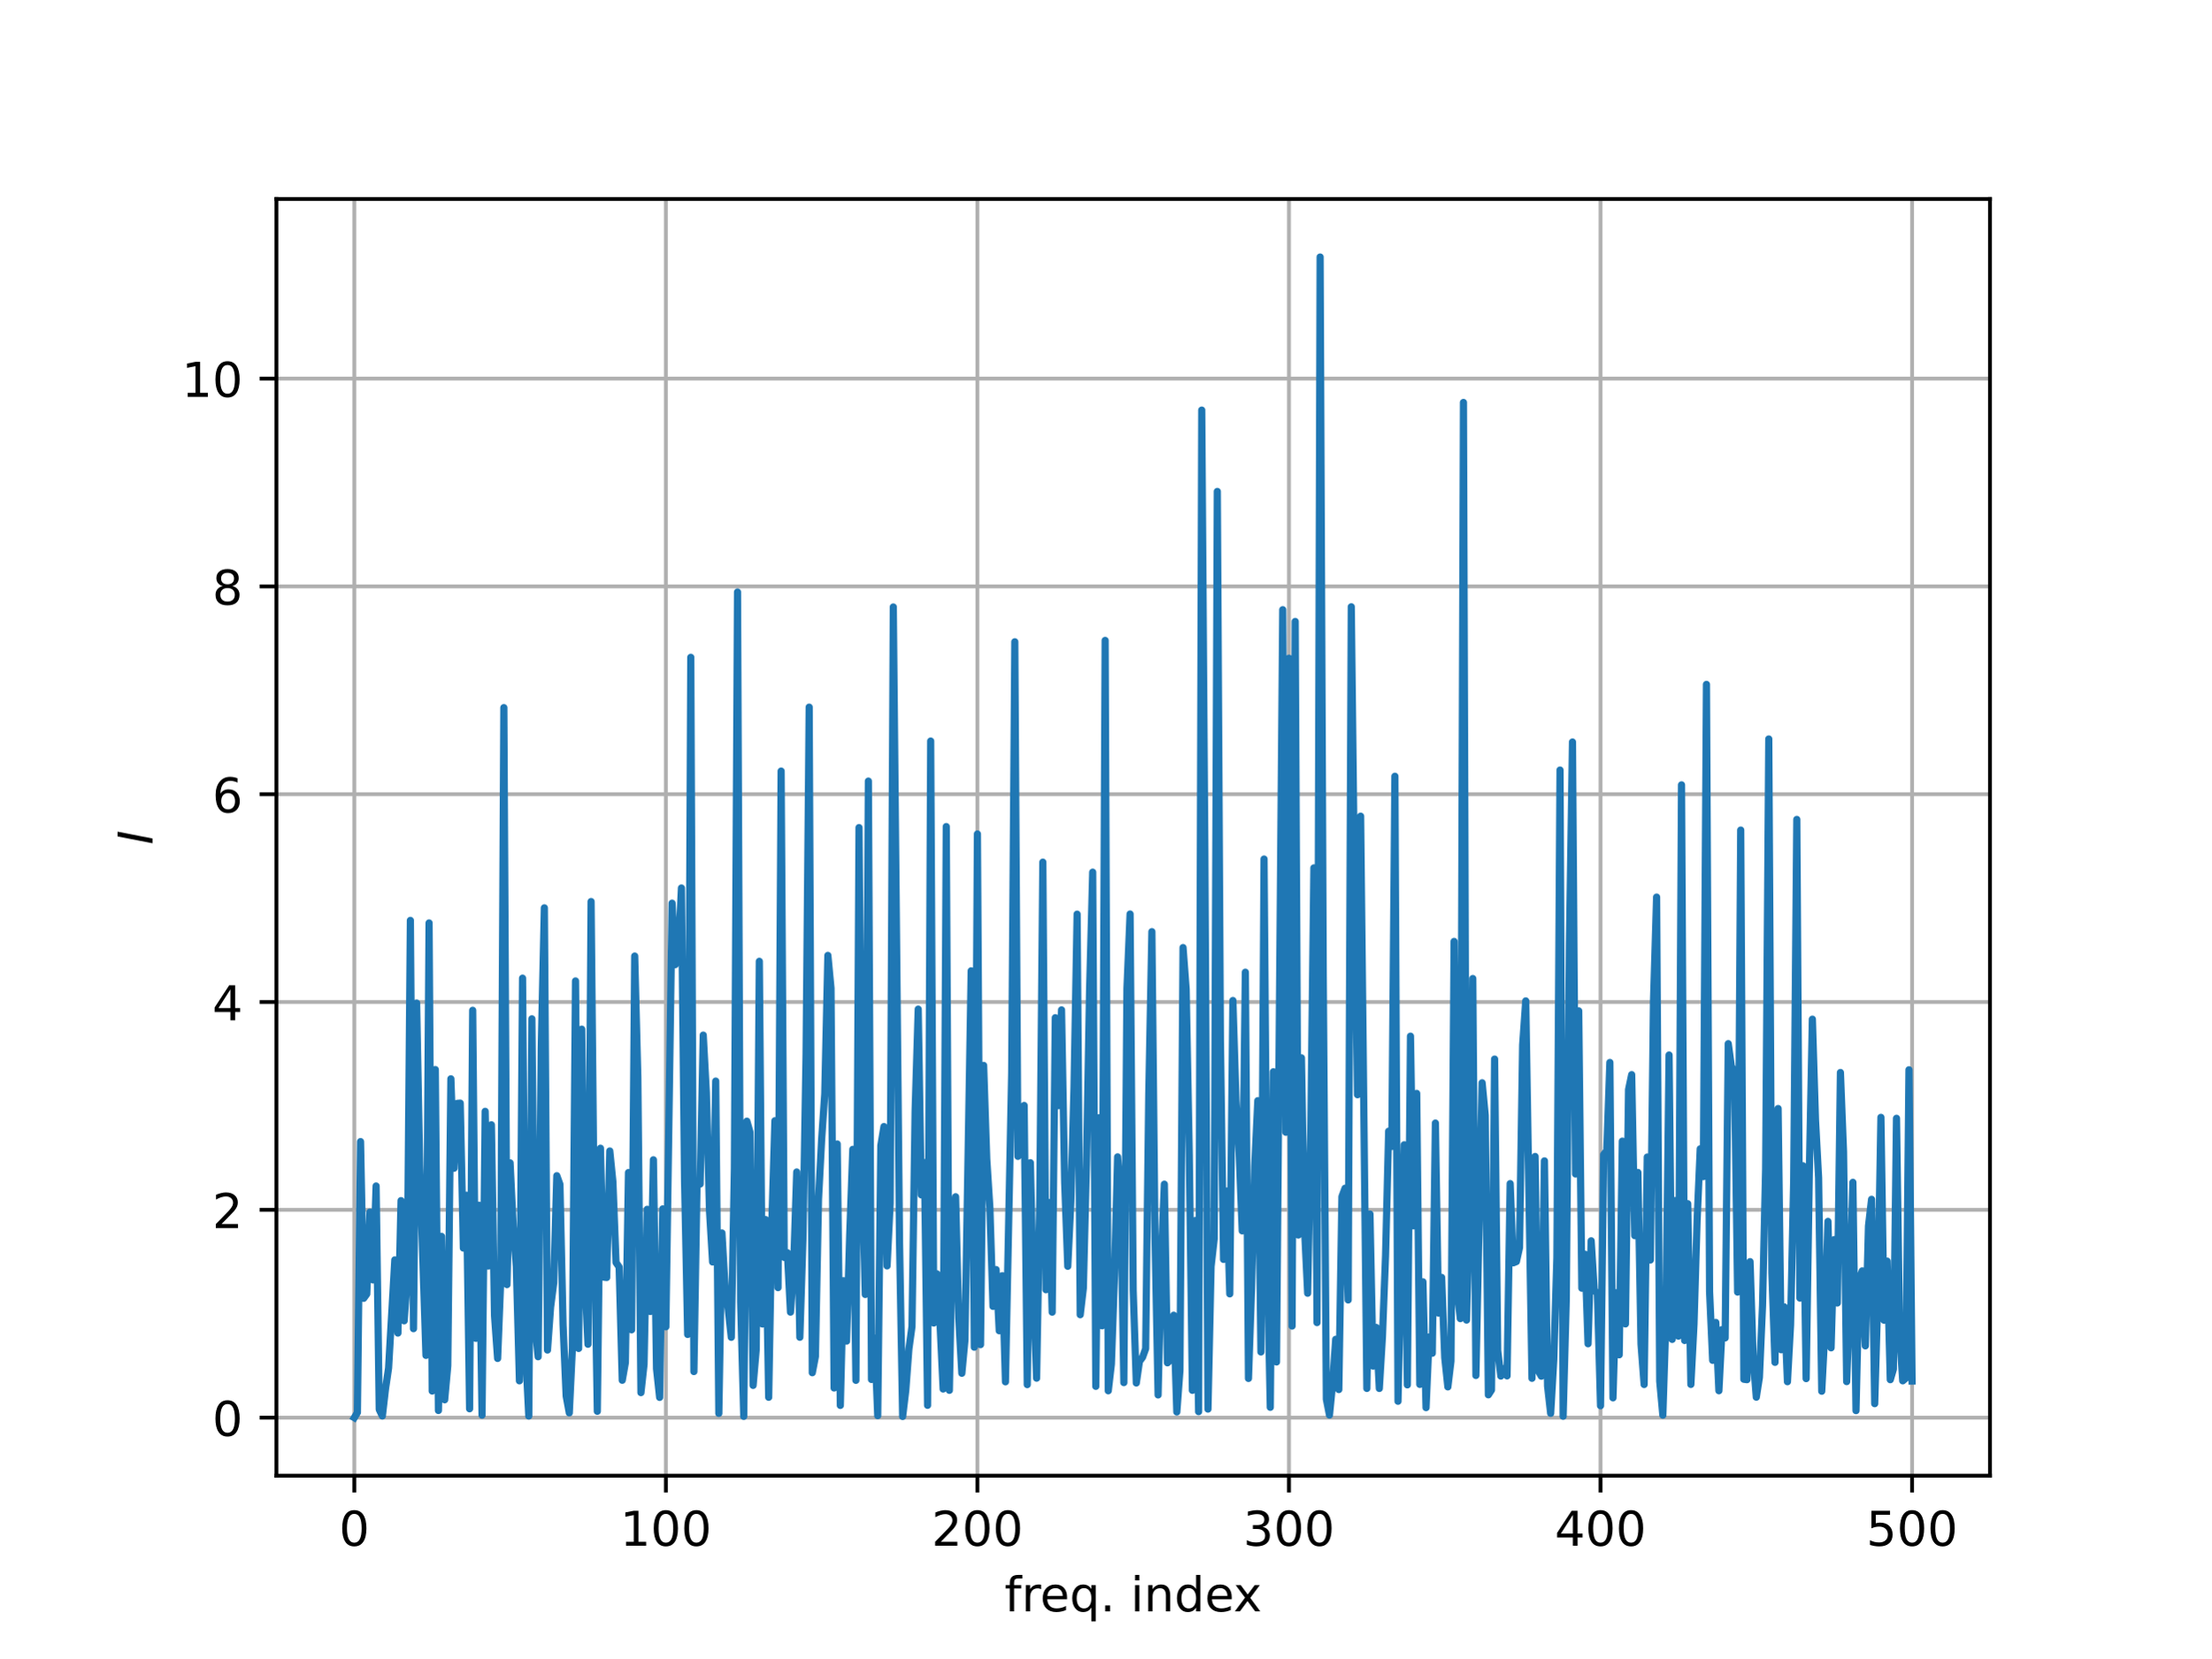
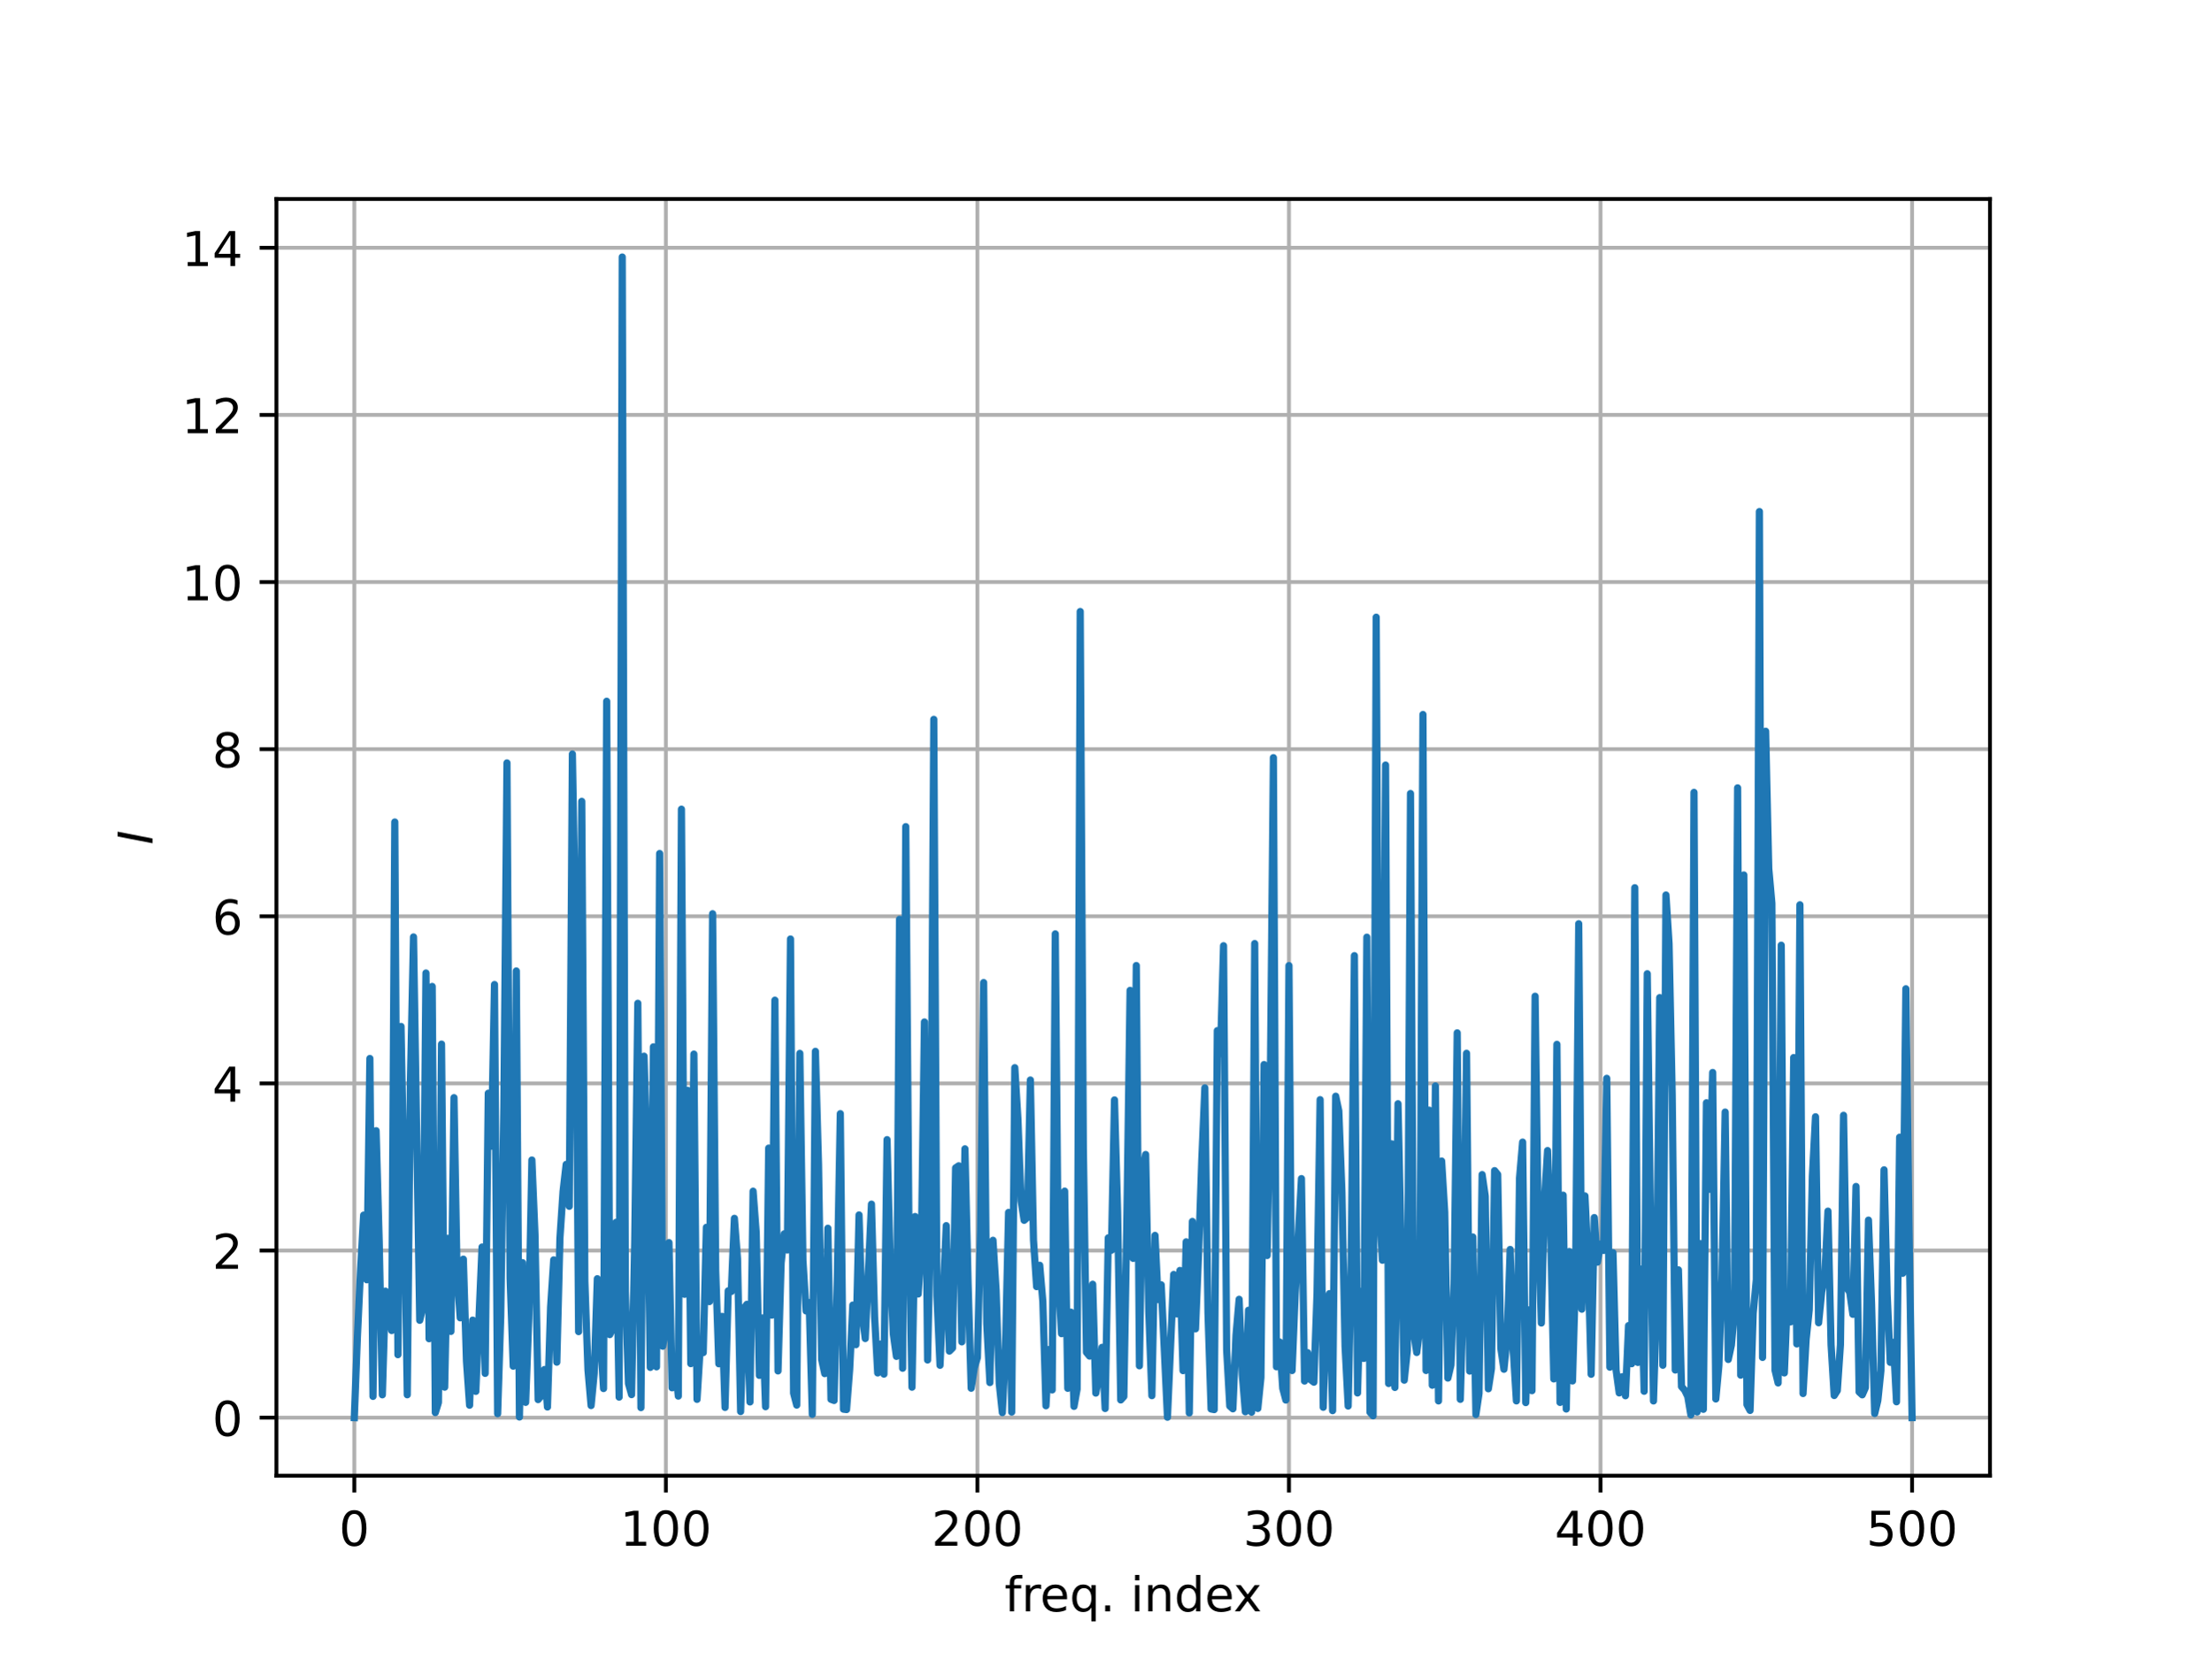
<svg xmlns="http://www.w3.org/2000/svg" xmlns:xlink="http://www.w3.org/1999/xlink" width="460.8pt" height="345.6pt" viewBox="0 0 460.8 345.6" version="1.1">
  <defs>
    <style type="text/css">*{stroke-linejoin: round; stroke-linecap: butt}</style>
  </defs>
  <g id="figure_1">
    <g id="patch_1">
      <path d="M 0 345.6  L 460.8 345.6  L 460.8 0  L 0 0  L 0 345.6  z " style="fill: none" />
    </g>
    <g id="axes_1">
      <g id="patch_2">
        <path d="M 57.6 307.584  L 414.72 307.584  L 414.72 41.472  L 57.6 41.472  L 57.6 307.584  z " style="fill: none" />
      </g>
      <g id="matplotlib.axis_1">
        <g id="xtick_1">
          <g id="line2d_1">
-             <path d="M 73.833 307.584  L 73.833 41.472  " clip-path="url(#p34c1e9f9f4)" style="fill: none; stroke: #b0b0b0; stroke-width: 0.8; stroke-linecap: square" />
+             <path d="M 73.833 307.584  L 73.833 41.472  " clip-path="url(#pe8423b26d0)" style="fill: none; stroke: #b0b0b0; stroke-width: 0.8; stroke-linecap: square" />
          </g>
          <g id="line2d_2">
            <defs>
-               <path id="m1e9aaac8c8" d="M 0 0  L 0 3.5  " style="stroke: #000000; stroke-width: 0.8" />
+               <path id="maca7bd1cd4" d="M 0 0  L 0 3.5  " style="stroke: #000000; stroke-width: 0.8" />
            </defs>
            <g>
-               <use xlink:href="#m1e9aaac8c8" x="73.833" y="307.584" style="stroke: #000000; stroke-width: 0.8" />
+               <use xlink:href="#maca7bd1cd4" x="73.833" y="307.584" style="stroke: #000000; stroke-width: 0.8" />
            </g>
          </g>
          <g id="text_1">
            <g transform="translate(70.65148 322.1824)scale(0.1 -0.1)">
              <defs>
                <path id="DejaVuSans-30" d="M 2034 4250  Q 1547 4250 1301 3770  Q 1056 3291 1056 2328  Q 1056 1369 1301 889  Q 1547 409 2034 409  Q 2525 409 2770 889  Q 3016 1369 3016 2328  Q 3016 3291 2770 3770  Q 2525 4250 2034 4250  z M 2034 4750  Q 2819 4750 3233 4129  Q 3647 3509 3647 2328  Q 3647 1150 3233 529  Q 2819 -91 2034 -91  Q 1250 -91 836 529  Q 422 1150 422 2328  Q 422 3509 836 4129  Q 1250 4750 2034 4750  z " transform="scale(0.015625)" />
              </defs>
              <use xlink:href="#DejaVuSans-30" />
            </g>
          </g>
        </g>
        <g id="xtick_2">
          <g id="line2d_3">
-             <path d="M 138.764 307.584  L 138.764 41.472  " clip-path="url(#p34c1e9f9f4)" style="fill: none; stroke: #b0b0b0; stroke-width: 0.8; stroke-linecap: square" />
+             <path d="M 138.764 307.584  L 138.764 41.472  " clip-path="url(#pe8423b26d0)" style="fill: none; stroke: #b0b0b0; stroke-width: 0.8; stroke-linecap: square" />
          </g>
          <g id="line2d_4">
            <g>
-               <use xlink:href="#m1e9aaac8c8" x="138.764" y="307.584" style="stroke: #000000; stroke-width: 0.8" />
+               <use xlink:href="#maca7bd1cd4" x="138.764" y="307.584" style="stroke: #000000; stroke-width: 0.8" />
            </g>
          </g>
          <g id="text_2">
            <g transform="translate(129.2199 322.1824)scale(0.1 -0.1)">
              <defs>
                <path id="DejaVuSans-31" d="M 794 531  L 1825 531  L 1825 4091  L 703 3866  L 703 4441  L 1819 4666  L 2450 4666  L 2450 531  L 3481 531  L 3481 0  L 794 0  L 794 531  z " transform="scale(0.015625)" />
              </defs>
              <use xlink:href="#DejaVuSans-31" />
              <use xlink:href="#DejaVuSans-30" x="63.623" />
              <use xlink:href="#DejaVuSans-30" x="127.246" />
            </g>
          </g>
        </g>
        <g id="xtick_3">
          <g id="line2d_5">
-             <path d="M 203.695 307.584  L 203.695 41.472  " clip-path="url(#p34c1e9f9f4)" style="fill: none; stroke: #b0b0b0; stroke-width: 0.8; stroke-linecap: square" />
+             <path d="M 203.695 307.584  L 203.695 41.472  " clip-path="url(#pe8423b26d0)" style="fill: none; stroke: #b0b0b0; stroke-width: 0.8; stroke-linecap: square" />
          </g>
          <g id="line2d_6">
            <g>
-               <use xlink:href="#m1e9aaac8c8" x="203.695" y="307.584" style="stroke: #000000; stroke-width: 0.8" />
+               <use xlink:href="#maca7bd1cd4" x="203.695" y="307.584" style="stroke: #000000; stroke-width: 0.8" />
            </g>
          </g>
          <g id="text_3">
            <g transform="translate(194.1508 322.1824)scale(0.1 -0.1)">
              <defs>
                <path id="DejaVuSans-32" d="M 1228 531  L 3431 531  L 3431 0  L 469 0  L 469 531  Q 828 903 1448 1529  Q 2069 2156 2228 2338  Q 2531 2678 2651 2914  Q 2772 3150 2772 3378  Q 2772 3750 2511 3984  Q 2250 4219 1831 4219  Q 1534 4219 1204 4116  Q 875 4013 500 3803  L 500 4441  Q 881 4594 1212 4672  Q 1544 4750 1819 4750  Q 2544 4750 2975 4387  Q 3406 4025 3406 3419  Q 3406 3131 3298 2873  Q 3191 2616 2906 2266  Q 2828 2175 2409 1742  Q 1991 1309 1228 531  z " transform="scale(0.015625)" />
              </defs>
              <use xlink:href="#DejaVuSans-32" />
              <use xlink:href="#DejaVuSans-30" x="63.623" />
              <use xlink:href="#DejaVuSans-30" x="127.246" />
            </g>
          </g>
        </g>
        <g id="xtick_4">
          <g id="line2d_7">
-             <path d="M 268.625 307.584  L 268.625 41.472  " clip-path="url(#p34c1e9f9f4)" style="fill: none; stroke: #b0b0b0; stroke-width: 0.8; stroke-linecap: square" />
+             <path d="M 268.625 307.584  L 268.625 41.472  " clip-path="url(#pe8423b26d0)" style="fill: none; stroke: #b0b0b0; stroke-width: 0.8; stroke-linecap: square" />
          </g>
          <g id="line2d_8">
            <g>
-               <use xlink:href="#m1e9aaac8c8" x="268.625" y="307.584" style="stroke: #000000; stroke-width: 0.8" />
+               <use xlink:href="#maca7bd1cd4" x="268.625" y="307.584" style="stroke: #000000; stroke-width: 0.8" />
            </g>
          </g>
          <g id="text_4">
            <g transform="translate(259.0817 322.1824)scale(0.1 -0.1)">
              <defs>
                <path id="DejaVuSans-33" d="M 2597 2516  Q 3050 2419 3304 2112  Q 3559 1806 3559 1356  Q 3559 666 3084 287  Q 2609 -91 1734 -91  Q 1441 -91 1130 -33  Q 819 25 488 141  L 488 750  Q 750 597 1062 519  Q 1375 441 1716 441  Q 2309 441 2620 675  Q 2931 909 2931 1356  Q 2931 1769 2642 2001  Q 2353 2234 1838 2234  L 1294 2234  L 1294 2753  L 1863 2753  Q 2328 2753 2575 2939  Q 2822 3125 2822 3475  Q 2822 3834 2567 4026  Q 2313 4219 1838 4219  Q 1578 4219 1281 4162  Q 984 4106 628 3988  L 628 4550  Q 988 4650 1302 4700  Q 1616 4750 1894 4750  Q 2613 4750 3031 4423  Q 3450 4097 3450 3541  Q 3450 3153 3228 2886  Q 3006 2619 2597 2516  z " transform="scale(0.015625)" />
              </defs>
              <use xlink:href="#DejaVuSans-33" />
              <use xlink:href="#DejaVuSans-30" x="63.623" />
              <use xlink:href="#DejaVuSans-30" x="127.246" />
            </g>
          </g>
        </g>
        <g id="xtick_5">
          <g id="line2d_9">
-             <path d="M 333.556 307.584  L 333.556 41.472  " clip-path="url(#p34c1e9f9f4)" style="fill: none; stroke: #b0b0b0; stroke-width: 0.8; stroke-linecap: square" />
+             <path d="M 333.556 307.584  L 333.556 41.472  " clip-path="url(#pe8423b26d0)" style="fill: none; stroke: #b0b0b0; stroke-width: 0.8; stroke-linecap: square" />
          </g>
          <g id="line2d_10">
            <g>
-               <use xlink:href="#m1e9aaac8c8" x="333.556" y="307.584" style="stroke: #000000; stroke-width: 0.8" />
+               <use xlink:href="#maca7bd1cd4" x="333.556" y="307.584" style="stroke: #000000; stroke-width: 0.8" />
            </g>
          </g>
          <g id="text_5">
            <g transform="translate(324.0126 322.1824)scale(0.1 -0.1)">
              <defs>
                <path id="DejaVuSans-34" d="M 2419 4116  L 825 1625  L 2419 1625  L 2419 4116  z M 2253 4666  L 3047 4666  L 3047 1625  L 3713 1625  L 3713 1100  L 3047 1100  L 3047 0  L 2419 0  L 2419 1100  L 313 1100  L 313 1709  L 2253 4666  z " transform="scale(0.015625)" />
              </defs>
              <use xlink:href="#DejaVuSans-34" />
              <use xlink:href="#DejaVuSans-30" x="63.623" />
              <use xlink:href="#DejaVuSans-30" x="127.246" />
            </g>
          </g>
        </g>
        <g id="xtick_6">
          <g id="line2d_11">
-             <path d="M 398.487 307.584  L 398.487 41.472  " clip-path="url(#p34c1e9f9f4)" style="fill: none; stroke: #b0b0b0; stroke-width: 0.8; stroke-linecap: square" />
+             <path d="M 398.487 307.584  L 398.487 41.472  " clip-path="url(#pe8423b26d0)" style="fill: none; stroke: #b0b0b0; stroke-width: 0.8; stroke-linecap: square" />
          </g>
          <g id="line2d_12">
            <g>
-               <use xlink:href="#m1e9aaac8c8" x="398.487" y="307.584" style="stroke: #000000; stroke-width: 0.8" />
+               <use xlink:href="#maca7bd1cd4" x="398.487" y="307.584" style="stroke: #000000; stroke-width: 0.8" />
            </g>
          </g>
          <g id="text_6">
            <g transform="translate(388.9435 322.1824)scale(0.1 -0.1)">
              <defs>
                <path id="DejaVuSans-35" d="M 691 4666  L 3169 4666  L 3169 4134  L 1269 4134  L 1269 2991  Q 1406 3038 1543 3061  Q 1681 3084 1819 3084  Q 2600 3084 3056 2656  Q 3513 2228 3513 1497  Q 3513 744 3044 326  Q 2575 -91 1722 -91  Q 1428 -91 1123 -41  Q 819 9 494 109  L 494 744  Q 775 591 1075 516  Q 1375 441 1709 441  Q 2250 441 2565 725  Q 2881 1009 2881 1497  Q 2881 1984 2565 2268  Q 2250 2553 1709 2553  Q 1456 2553 1204 2497  Q 953 2441 691 2322  L 691 4666  z " transform="scale(0.015625)" />
              </defs>
              <use xlink:href="#DejaVuSans-35" />
              <use xlink:href="#DejaVuSans-30" x="63.623" />
              <use xlink:href="#DejaVuSans-30" x="127.246" />
            </g>
          </g>
        </g>
        <g id="text_7">
          <g transform="translate(209.3475 335.8606)scale(0.1 -0.1)">
            <defs>
              <path id="DejaVuSans-66" d="M 2375 4863  L 2375 4384  L 1825 4384  Q 1516 4384 1395 4259  Q 1275 4134 1275 3809  L 1275 3500  L 2222 3500  L 2222 3053  L 1275 3053  L 1275 0  L 697 0  L 697 3053  L 147 3053  L 147 3500  L 697 3500  L 697 3744  Q 697 4328 969 4595  Q 1241 4863 1831 4863  L 2375 4863  z " transform="scale(0.015625)" />
              <path id="DejaVuSans-72" d="M 2631 2963  Q 2534 3019 2420 3045  Q 2306 3072 2169 3072  Q 1681 3072 1420 2755  Q 1159 2438 1159 1844  L 1159 0  L 581 0  L 581 3500  L 1159 3500  L 1159 2956  Q 1341 3275 1631 3429  Q 1922 3584 2338 3584  Q 2397 3584 2469 3576  Q 2541 3569 2628 3553  L 2631 2963  z " transform="scale(0.015625)" />
              <path id="DejaVuSans-65" d="M 3597 1894  L 3597 1613  L 953 1613  Q 991 1019 1311 708  Q 1631 397 2203 397  Q 2534 397 2845 478  Q 3156 559 3463 722  L 3463 178  Q 3153 47 2828 -22  Q 2503 -91 2169 -91  Q 1331 -91 842 396  Q 353 884 353 1716  Q 353 2575 817 3079  Q 1281 3584 2069 3584  Q 2775 3584 3186 3129  Q 3597 2675 3597 1894  z M 3022 2063  Q 3016 2534 2758 2815  Q 2500 3097 2075 3097  Q 1594 3097 1305 2825  Q 1016 2553 972 2059  L 3022 2063  z " transform="scale(0.015625)" />
              <path id="DejaVuSans-71" d="M 947 1747  Q 947 1113 1208 752  Q 1469 391 1925 391  Q 2381 391 2643 752  Q 2906 1113 2906 1747  Q 2906 2381 2643 2742  Q 2381 3103 1925 3103  Q 1469 3103 1208 2742  Q 947 2381 947 1747  z M 2906 525  Q 2725 213 2448 61  Q 2172 -91 1784 -91  Q 1150 -91 751 415  Q 353 922 353 1747  Q 353 2572 751 3078  Q 1150 3584 1784 3584  Q 2172 3584 2448 3432  Q 2725 3281 2906 2969  L 2906 3500  L 3481 3500  L 3481 -1331  L 2906 -1331  L 2906 525  z " transform="scale(0.015625)" />
              <path id="DejaVuSans-2e" d="M 684 794  L 1344 794  L 1344 0  L 684 0  L 684 794  z " transform="scale(0.015625)" />
              <path id="DejaVuSans-20" transform="scale(0.015625)" />
              <path id="DejaVuSans-69" d="M 603 3500  L 1178 3500  L 1178 0  L 603 0  L 603 3500  z M 603 4863  L 1178 4863  L 1178 4134  L 603 4134  L 603 4863  z " transform="scale(0.015625)" />
              <path id="DejaVuSans-6e" d="M 3513 2113  L 3513 0  L 2938 0  L 2938 2094  Q 2938 2591 2744 2837  Q 2550 3084 2163 3084  Q 1697 3084 1428 2787  Q 1159 2491 1159 1978  L 1159 0  L 581 0  L 581 3500  L 1159 3500  L 1159 2956  Q 1366 3272 1645 3428  Q 1925 3584 2291 3584  Q 2894 3584 3203 3211  Q 3513 2838 3513 2113  z " transform="scale(0.015625)" />
              <path id="DejaVuSans-64" d="M 2906 2969  L 2906 4863  L 3481 4863  L 3481 0  L 2906 0  L 2906 525  Q 2725 213 2448 61  Q 2172 -91 1784 -91  Q 1150 -91 751 415  Q 353 922 353 1747  Q 353 2572 751 3078  Q 1150 3584 1784 3584  Q 2172 3584 2448 3432  Q 2725 3281 2906 2969  z M 947 1747  Q 947 1113 1208 752  Q 1469 391 1925 391  Q 2381 391 2643 752  Q 2906 1113 2906 1747  Q 2906 2381 2643 2742  Q 2381 3103 1925 3103  Q 1469 3103 1208 2742  Q 947 2381 947 1747  z " transform="scale(0.015625)" />
              <path id="DejaVuSans-78" d="M 3513 3500  L 2247 1797  L 3578 0  L 2900 0  L 1881 1375  L 863 0  L 184 0  L 1544 1831  L 300 3500  L 978 3500  L 1906 2253  L 2834 3500  L 3513 3500  z " transform="scale(0.015625)" />
            </defs>
            <use xlink:href="#DejaVuSans-66" />
            <use xlink:href="#DejaVuSans-72" x="35.205" />
            <use xlink:href="#DejaVuSans-65" x="74.068" />
            <use xlink:href="#DejaVuSans-71" x="135.592" />
            <use xlink:href="#DejaVuSans-2e" x="199.068" />
            <use xlink:href="#DejaVuSans-20" x="230.855" />
            <use xlink:href="#DejaVuSans-69" x="262.643" />
            <use xlink:href="#DejaVuSans-6e" x="290.426" />
            <use xlink:href="#DejaVuSans-64" x="353.805" />
            <use xlink:href="#DejaVuSans-65" x="417.281" />
            <use xlink:href="#DejaVuSans-78" x="477.055" />
          </g>
        </g>
      </g>
      <g id="matplotlib.axis_2">
        <g id="ytick_1">
          <g id="line2d_13">
-             <path d="M 57.6 295.488  L 414.72 295.488  " clip-path="url(#p34c1e9f9f4)" style="fill: none; stroke: #b0b0b0; stroke-width: 0.8; stroke-linecap: square" />
+             <path d="M 57.6 295.488  L 414.72 295.488  " clip-path="url(#pe8423b26d0)" style="fill: none; stroke: #b0b0b0; stroke-width: 0.8; stroke-linecap: square" />
          </g>
          <g id="line2d_14">
            <defs>
-               <path id="m78376c0d18" d="M 0 0  L -3.5 0  " style="stroke: #000000; stroke-width: 0.8" />
+               <path id="mb784bc7879" d="M 0 0  L -3.5 0  " style="stroke: #000000; stroke-width: 0.8" />
            </defs>
            <g>
-               <use xlink:href="#m78376c0d18" x="57.6" y="295.488" style="stroke: #000000; stroke-width: 0.8" />
+               <use xlink:href="#mb784bc7879" x="57.6" y="295.488" style="stroke: #000000; stroke-width: 0.8" />
            </g>
          </g>
          <g id="text_8">
            <g transform="translate(44.2375 299.2872)scale(0.1 -0.1)">
              <use xlink:href="#DejaVuSans-30" />
            </g>
          </g>
        </g>
        <g id="ytick_2">
          <g id="line2d_15">
-             <path d="M 57.6 252.172  L 414.72 252.172  " clip-path="url(#p34c1e9f9f4)" style="fill: none; stroke: #b0b0b0; stroke-width: 0.8; stroke-linecap: square" />
+             <path d="M 57.6 260.653  L 414.72 260.653  " clip-path="url(#pe8423b26d0)" style="fill: none; stroke: #b0b0b0; stroke-width: 0.8; stroke-linecap: square" />
          </g>
          <g id="line2d_16">
            <g>
-               <use xlink:href="#m78376c0d18" x="57.6" y="252.172" style="stroke: #000000; stroke-width: 0.8" />
+               <use xlink:href="#mb784bc7879" x="57.6" y="260.653" style="stroke: #000000; stroke-width: 0.8" />
            </g>
          </g>
          <g id="text_9">
-             <g transform="translate(44.2375 255.9713)scale(0.1 -0.1)">
+             <g transform="translate(44.2375 264.4525)scale(0.1 -0.1)">
              <use xlink:href="#DejaVuSans-32" />
            </g>
          </g>
        </g>
        <g id="ytick_3">
          <g id="line2d_17">
-             <path d="M 57.6 208.856  L 414.72 208.856  " clip-path="url(#p34c1e9f9f4)" style="fill: none; stroke: #b0b0b0; stroke-width: 0.8; stroke-linecap: square" />
+             <path d="M 57.6 225.819  L 414.72 225.819  " clip-path="url(#pe8423b26d0)" style="fill: none; stroke: #b0b0b0; stroke-width: 0.8; stroke-linecap: square" />
          </g>
          <g id="line2d_18">
            <g>
-               <use xlink:href="#m78376c0d18" x="57.6" y="208.856" style="stroke: #000000; stroke-width: 0.8" />
+               <use xlink:href="#mb784bc7879" x="57.6" y="225.819" style="stroke: #000000; stroke-width: 0.8" />
            </g>
          </g>
          <g id="text_10">
-             <g transform="translate(44.2375 212.6554)scale(0.1 -0.1)">
+             <g transform="translate(44.2375 229.6179)scale(0.1 -0.1)">
              <use xlink:href="#DejaVuSans-34" />
            </g>
          </g>
        </g>
        <g id="ytick_4">
          <g id="line2d_19">
-             <path d="M 57.6 165.54  L 414.72 165.54  " clip-path="url(#p34c1e9f9f4)" style="fill: none; stroke: #b0b0b0; stroke-width: 0.8; stroke-linecap: square" />
+             <path d="M 57.6 190.984  L 414.72 190.984  " clip-path="url(#pe8423b26d0)" style="fill: none; stroke: #b0b0b0; stroke-width: 0.8; stroke-linecap: square" />
          </g>
          <g id="line2d_20">
            <g>
-               <use xlink:href="#m78376c0d18" x="57.6" y="165.54" style="stroke: #000000; stroke-width: 0.8" />
+               <use xlink:href="#mb784bc7879" x="57.6" y="190.984" style="stroke: #000000; stroke-width: 0.8" />
            </g>
          </g>
          <g id="text_11">
-             <g transform="translate(44.2375 169.3396)scale(0.1 -0.1)">
+             <g transform="translate(44.2375 194.7832)scale(0.1 -0.1)">
              <defs>
                <path id="DejaVuSans-36" d="M 2113 2584  Q 1688 2584 1439 2293  Q 1191 2003 1191 1497  Q 1191 994 1439 701  Q 1688 409 2113 409  Q 2538 409 2786 701  Q 3034 994 3034 1497  Q 3034 2003 2786 2293  Q 2538 2584 2113 2584  z M 3366 4563  L 3366 3988  Q 3128 4100 2886 4159  Q 2644 4219 2406 4219  Q 1781 4219 1451 3797  Q 1122 3375 1075 2522  Q 1259 2794 1537 2939  Q 1816 3084 2150 3084  Q 2853 3084 3261 2657  Q 3669 2231 3669 1497  Q 3669 778 3244 343  Q 2819 -91 2113 -91  Q 1303 -91 875 529  Q 447 1150 447 2328  Q 447 3434 972 4092  Q 1497 4750 2381 4750  Q 2619 4750 2861 4703  Q 3103 4656 3366 4563  z " transform="scale(0.015625)" />
              </defs>
              <use xlink:href="#DejaVuSans-36" />
            </g>
          </g>
        </g>
        <g id="ytick_5">
          <g id="line2d_21">
-             <path d="M 57.6 122.224  L 414.72 122.224  " clip-path="url(#p34c1e9f9f4)" style="fill: none; stroke: #b0b0b0; stroke-width: 0.8; stroke-linecap: square" />
+             <path d="M 57.6 156.149  L 414.72 156.149  " clip-path="url(#pe8423b26d0)" style="fill: none; stroke: #b0b0b0; stroke-width: 0.8; stroke-linecap: square" />
          </g>
          <g id="line2d_22">
            <g>
-               <use xlink:href="#m78376c0d18" x="57.6" y="122.224" style="stroke: #000000; stroke-width: 0.8" />
+               <use xlink:href="#mb784bc7879" x="57.6" y="156.149" style="stroke: #000000; stroke-width: 0.8" />
            </g>
          </g>
          <g id="text_12">
-             <g transform="translate(44.2375 126.0237)scale(0.1 -0.1)">
+             <g transform="translate(44.2375 159.9485)scale(0.1 -0.1)">
              <defs>
                <path id="DejaVuSans-38" d="M 2034 2216  Q 1584 2216 1326 1975  Q 1069 1734 1069 1313  Q 1069 891 1326 650  Q 1584 409 2034 409  Q 2484 409 2743 651  Q 3003 894 3003 1313  Q 3003 1734 2745 1975  Q 2488 2216 2034 2216  z M 1403 2484  Q 997 2584 770 2862  Q 544 3141 544 3541  Q 544 4100 942 4425  Q 1341 4750 2034 4750  Q 2731 4750 3128 4425  Q 3525 4100 3525 3541  Q 3525 3141 3298 2862  Q 3072 2584 2669 2484  Q 3125 2378 3379 2068  Q 3634 1759 3634 1313  Q 3634 634 3220 271  Q 2806 -91 2034 -91  Q 1263 -91 848 271  Q 434 634 434 1313  Q 434 1759 690 2068  Q 947 2378 1403 2484  z M 1172 3481  Q 1172 3119 1398 2916  Q 1625 2713 2034 2713  Q 2441 2713 2670 2916  Q 2900 3119 2900 3481  Q 2900 3844 2670 4047  Q 2441 4250 2034 4250  Q 1625 4250 1398 4047  Q 1172 3844 1172 3481  z " transform="scale(0.015625)" />
              </defs>
              <use xlink:href="#DejaVuSans-38" />
            </g>
          </g>
        </g>
        <g id="ytick_6">
          <g id="line2d_23">
-             <path d="M 57.6 78.909  L 414.72 78.909  " clip-path="url(#p34c1e9f9f4)" style="fill: none; stroke: #b0b0b0; stroke-width: 0.8; stroke-linecap: square" />
+             <path d="M 57.6 121.315  L 414.72 121.315  " clip-path="url(#pe8423b26d0)" style="fill: none; stroke: #b0b0b0; stroke-width: 0.8; stroke-linecap: square" />
          </g>
          <g id="line2d_24">
            <g>
-               <use xlink:href="#m78376c0d18" x="57.6" y="78.909" style="stroke: #000000; stroke-width: 0.8" />
+               <use xlink:href="#mb784bc7879" x="57.6" y="121.315" style="stroke: #000000; stroke-width: 0.8" />
            </g>
          </g>
          <g id="text_13">
-             <g transform="translate(37.875 82.70779)scale(0.1 -0.1)">
+             <g transform="translate(37.875 125.1138)scale(0.1 -0.1)">
              <use xlink:href="#DejaVuSans-31" />
              <use xlink:href="#DejaVuSans-30" x="63.623" />
            </g>
          </g>
        </g>
-         <g id="text_14">
+         <g id="ytick_7">
+           <g id="line2d_25">
+             <path d="M 57.6 86.48  L 414.72 86.48  " clip-path="url(#pe8423b26d0)" style="fill: none; stroke: #b0b0b0; stroke-width: 0.8; stroke-linecap: square" />
+           </g>
+           <g id="line2d_26">
+             <g>
+               <use xlink:href="#mb784bc7879" x="57.6" y="86.48" style="stroke: #000000; stroke-width: 0.8" />
+             </g>
+           </g>
+           <g id="text_14">
+             <g transform="translate(37.875 90.27912)scale(0.1 -0.1)">
+               <use xlink:href="#DejaVuSans-31" />
+               <use xlink:href="#DejaVuSans-32" x="63.623" />
+             </g>
+           </g>
+         </g>
+         <g id="ytick_8">
+           <g id="line2d_27">
+             <path d="M 57.6 51.645  L 414.72 51.645  " clip-path="url(#pe8423b26d0)" style="fill: none; stroke: #b0b0b0; stroke-width: 0.8; stroke-linecap: square" />
+           </g>
+           <g id="line2d_28">
+             <g>
+               <use xlink:href="#mb784bc7879" x="57.6" y="51.645" style="stroke: #000000; stroke-width: 0.8" />
+             </g>
+           </g>
+           <g id="text_15">
+             <g transform="translate(37.875 55.44443)scale(0.1 -0.1)">
+               <use xlink:href="#DejaVuSans-31" />
+               <use xlink:href="#DejaVuSans-34" x="63.623" />
+             </g>
+           </g>
+         </g>
+         <g id="text_16">
          <g transform="translate(31.79531 176.028)rotate(-90)scale(0.1 -0.1)">
            <defs>
              <path id="DejaVuSans-Oblique-49" d="M 1081 4666  L 1716 4666  L 806 0  L 172 0  L 1081 4666  z " transform="scale(0.015625)" />
            </defs>
            <use xlink:href="#DejaVuSans-Oblique-49" transform="translate(0 0.09375)" />
          </g>
        </g>
      </g>
-       <g id="line2d_25">
-         <path d="M 73.833 295.488  L 74.482 294.415  L 75.131 237.949  L 75.781 270.621  L 76.43 269.718  L 77.079 252.652  L 77.729 266.78  L 78.378 247.202  L 79.027 293.784  L 79.677 295.135  L 80.326 289.536  L 80.975 285.161  L 82.274 262.604  L 82.923 277.855  L 83.572 250.252  L 84.222 275.306  L 84.871 266.412  L 85.52 191.842  L 86.17 276.943  L 86.819 209.071  L 87.468 242.806  L 88.767 282.506  L 89.416 192.37  L 90.065 289.935  L 90.715 222.932  L 91.364 293.995  L 92.013 257.702  L 92.663 291.763  L 93.312 284.666  L 93.961 224.861  L 94.611 243.51  L 95.26 229.985  L 95.909 229.927  L 96.559 260.135  L 97.208 249.125  L 97.857 293.635  L 98.506 210.578  L 99.156 278.953  L 99.805 251.208  L 100.454 294.97  L 101.104 231.642  L 101.753 263.888  L 102.402 234.444  L 103.052 274.244  L 103.701 283.148  L 104.35 266.672  L 105 147.49  L 105.649 267.757  L 106.298 242.378  L 106.947 255.529  L 107.597 264.013  L 108.246 287.813  L 108.895 203.883  L 109.545 282.125  L 110.194 295.147  L 110.843 212.355  L 111.493 276.455  L 112.142 282.789  L 112.791 218.428  L 113.441 189.223  L 114.09 281.397  L 114.739 272.466  L 115.389 267.415  L 116.038 245.055  L 116.687 246.861  L 117.336 276.07  L 117.986 290.992  L 118.635 294.499  L 119.284 280.994  L 119.934 204.463  L 120.583 281.062  L 121.232 214.511  L 121.882 266.591  L 122.531 280.19  L 123.18 187.912  L 123.83 254.829  L 124.479 294.164  L 125.128 239.324  L 125.777 266.199  L 126.427 266.278  L 127.076 239.903  L 127.725 246.312  L 128.375 263.142  L 129.024 264.08  L 129.673 287.695  L 130.323 284.016  L 130.972 244.4  L 131.621 277.179  L 132.271 199.273  L 132.92 224.504  L 133.569 290.268  L 134.218 284.358  L 134.868 252.059  L 135.517 273.361  L 136.166 241.741  L 136.816 285.284  L 137.465 291.266  L 138.114 251.973  L 138.764 276.55  L 140.062 188.249  L 140.712 201.071  L 141.361 198.671  L 142.01 185.088  L 142.659 246.263  L 143.309 278.146  L 143.958 137.004  L 144.607 285.877  L 145.257 246.858  L 145.906 246.8  L 146.555 215.751  L 147.205 227.762  L 147.854 252.283  L 148.503 263.036  L 149.153 225.334  L 149.802 294.607  L 150.451 256.992  L 151.101 268.12  L 151.75 272.866  L 152.399 278.74  L 153.048 243.418  L 153.698 123.392  L 154.347 271.443  L 154.996 295.216  L 155.646 233.693  L 156.295 235.952  L 156.944 288.764  L 157.594 281.265  L 158.243 200.37  L 158.892 275.963  L 159.542 254.201  L 160.191 291.245  L 160.84 255.175  L 161.489 233.599  L 162.139 268.388  L 162.788 160.717  L 163.437 262.091  L 164.087 261.107  L 164.736 273.496  L 165.385 264.105  L 166.035 244.284  L 166.684 278.733  L 167.333 258.453  L 167.983 219.859  L 168.632 147.388  L 169.281 286.121  L 169.93 282.723  L 170.58 249.931  L 171.229 237.492  L 171.878 227.973  L 172.528 199.138  L 173.177 205.957  L 173.826 289.303  L 174.476 238.439  L 175.125 292.936  L 175.774 266.945  L 176.424 279.537  L 177.073 257.524  L 177.722 239.56  L 178.371 287.709  L 179.021 172.499  L 179.67 244.886  L 180.319 269.808  L 180.969 162.805  L 181.618 287.527  L 182.267 278.915  L 182.917 295.068  L 183.566 238.76  L 184.215 234.812  L 184.865 263.86  L 185.514 250.81  L 186.163 126.508  L 187.462 258.987  L 188.111 295.236  L 188.76 289.841  L 189.41 281.208  L 190.059 276.491  L 190.708 231.518  L 191.358 210.336  L 192.007 249.055  L 192.656 242.3  L 193.306 292.916  L 193.955 154.459  L 194.604 275.759  L 195.254 265.506  L 195.903 275.961  L 196.552 289.52  L 197.201 172.284  L 197.851 289.792  L 198.5 256.218  L 199.149 249.443  L 199.799 274.74  L 200.448 286.238  L 201.097 279.333  L 202.396 202.352  L 203.045 280.801  L 203.695 173.828  L 204.344 280.27  L 204.993 222.068  L 205.642 241.58  L 206.292 251.695  L 206.941 272.29  L 207.59 264.623  L 208.24 277.372  L 208.889 265.899  L 209.538 288.019  L 210.837 223.538  L 211.486 133.765  L 212.136 241.022  L 212.785 232.45  L 213.434 230.419  L 214.083 288.598  L 214.733 242.352  L 215.382 269.793  L 216.031 287.256  L 216.681 250.977  L 217.33 179.698  L 217.979 268.827  L 218.629 250.634  L 219.278 273.503  L 219.927 212.121  L 220.577 230.459  L 221.226 210.494  L 221.875 246.372  L 222.525 263.94  L 223.174 250.403  L 223.823 226.813  L 224.472 190.538  L 225.122 274.033  L 225.771 268.5  L 226.42 242.672  L 227.07 206.423  L 227.719 181.786  L 228.368 288.96  L 229.018 232.98  L 229.667 276.341  L 230.316 133.481  L 230.966 289.886  L 231.615 284.319  L 232.264 265.854  L 232.913 241.13  L 233.563 249.643  L 234.212 288.184  L 234.861 206.002  L 235.511 190.508  L 236.16 268.945  L 236.809 288.261  L 237.459 283.781  L 238.108 282.901  L 238.757 281.101  L 239.407 227.97  L 240.056 194.189  L 240.705 257.89  L 241.354 290.752  L 242.004 262.565  L 242.653 246.824  L 243.302 284.059  L 243.952 283.407  L 244.601 274.134  L 245.25 294.305  L 245.9 285.666  L 246.549 197.503  L 247.198 206.163  L 247.848 240.467  L 248.497 289.794  L 249.146 254.395  L 249.795 294.24  L 250.445 85.474  L 251.094 177.011  L 251.743 293.699  L 252.393 263.968  L 253.042 258.245  L 253.691 102.426  L 254.341 216.913  L 254.99 262.506  L 255.639 248.244  L 256.289 269.685  L 256.938 208.537  L 257.587 229.302  L 258.237 240.33  L 258.886 256.554  L 259.535 202.64  L 260.184 287.312  L 260.834 268.497  L 261.483 242.957  L 262.132 229.414  L 262.782 281.798  L 263.431 179.05  L 264.08 261.71  L 264.73 293.333  L 265.379 223.389  L 266.028 283.879  L 267.327 127.075  L 267.976 236.005  L 268.625 137.196  L 269.275 276.395  L 269.924 129.529  L 270.573 257.425  L 271.223 220.486  L 271.872 256.241  L 272.521 269.555  L 273.171 235.877  L 273.82 180.89  L 274.469 275.673  L 275.119 53.568  L 275.768 203.251  L 276.417 291.636  L 277.066 294.946  L 277.716 288.419  L 278.365 279.154  L 279.014 289.632  L 279.664 249.414  L 280.313 247.667  L 280.962 270.953  L 281.612 126.471  L 282.261 182.707  L 282.91 228.18  L 283.56 170.117  L 284.858 289.396  L 285.507 253.05  L 286.157 284.742  L 286.806 276.688  L 287.455 289.403  L 288.105 278.617  L 288.754 261.717  L 289.403 235.78  L 290.053 238.967  L 290.702 161.794  L 291.351 292.069  L 292.001 262.748  L 292.65 238.606  L 293.299 288.654  L 293.949 215.972  L 294.598 255.513  L 295.247 227.905  L 295.896 288.557  L 296.546 267.169  L 297.195 293.398  L 297.844 278.666  L 298.494 282.063  L 299.143 234.082  L 299.792 273.697  L 300.442 266.253  L 301.091 282.987  L 301.74 289.074  L 302.39 283.704  L 303.039 196.218  L 303.688 269.348  L 304.337 274.848  L 304.987 83.88  L 305.636 275.152  L 306.285 251.39  L 306.935 203.956  L 307.584 286.695  L 308.883 225.687  L 309.532 232.466  L 310.181 290.731  L 310.831 289.726  L 311.48 220.745  L 312.129 281.458  L 312.778 286.819  L 313.428 285.252  L 314.077 286.778  L 314.726 246.701  L 315.376 263.218  L 316.025 262.951  L 316.674 260.061  L 317.324 217.784  L 317.973 208.62  L 319.272 287.284  L 319.921 241.046  L 320.57 285.685  L 321.219 286.846  L 321.869 241.967  L 322.518 288.9  L 323.167 294.601  L 323.817 283.388  L 324.466 262.132  L 325.115 160.499  L 325.765 295.187  L 326.414 271.221  L 327.063 196.977  L 327.713 154.655  L 328.362 244.711  L 329.011 210.7  L 329.661 268.507  L 330.31 261.425  L 330.959 280.089  L 331.608 258.628  L 332.258 268.955  L 332.907 269.567  L 333.556 293.004  L 334.206 240.647  L 334.855 239.852  L 335.504 221.45  L 336.154 291.358  L 336.803 269.435  L 337.452 282.384  L 338.102 237.851  L 338.751 275.945  L 339.4 227.093  L 340.049 223.993  L 340.699 257.558  L 341.348 244.379  L 341.997 280.134  L 342.647 288.578  L 343.296 241.164  L 343.945 262.631  L 344.595 208.679  L 345.244 186.981  L 345.893 287.898  L 346.543 294.969  L 347.192 274.988  L 347.841 219.899  L 348.49 279.171  L 349.14 250.229  L 349.789 278.498  L 350.438 163.585  L 351.088 279.405  L 351.737 250.897  L 352.386 288.56  L 353.036 276.04  L 353.685 254.398  L 354.334 239.453  L 354.984 245.25  L 355.633 142.645  L 356.282 269.194  L 356.931 283.546  L 357.581 275.641  L 358.23 289.877  L 358.879 277.134  L 359.529 278.867  L 360.178 217.536  L 360.827 222.283  L 361.477 223.322  L 362.126 269.316  L 362.775 173.01  L 363.425 287.484  L 364.074 287.569  L 364.723 262.967  L 365.373 283.104  L 366.022 291.222  L 366.671 287.096  L 367.32 272.115  L 367.97 243.635  L 368.619 154.023  L 369.268 265.283  L 369.918 283.96  L 370.567 231.055  L 371.216 281.335  L 371.866 272.404  L 372.515 287.995  L 373.164 276.147  L 373.814 246.009  L 374.463 170.791  L 375.112 270.57  L 375.761 242.989  L 376.411 287.349  L 377.06 245.118  L 377.709 212.427  L 378.359 233.491  L 379.008 245.489  L 379.657 289.979  L 380.307 277.511  L 380.956 254.583  L 381.605 280.932  L 382.255 258.376  L 382.904 271.591  L 383.553 223.546  L 384.202 240.002  L 384.852 287.978  L 385.501 270.314  L 386.15 246.44  L 386.8 294.021  L 387.449 266.698  L 388.098 264.896  L 388.748 280.522  L 389.397 255.532  L 390.046 249.98  L 390.696 292.573  L 391.345 270.165  L 391.994 232.893  L 392.643 275.181  L 393.293 262.861  L 393.942 287.573  L 394.591 285.373  L 395.241 233.091  L 395.89 278.083  L 396.539 287.812  L 397.189 287.256  L 397.838 222.977  L 398.487 287.855  L 398.487 287.855  " clip-path="url(#p34c1e9f9f4)" style="fill: none; stroke: #1f77b4; stroke-width: 1.5; stroke-linecap: square" />
+       <g id="line2d_29">
+         <path d="M 73.833 295.488  L 74.482 278.551  L 75.131 264.651  L 75.781 253.275  L 76.43 266.744  L 77.079 220.626  L 77.729 291.052  L 78.378 235.676  L 79.027 258.934  L 79.677 290.721  L 80.326 269.126  L 81.624 277.332  L 82.274 171.333  L 82.923 282.363  L 83.572 213.94  L 84.222 248.471  L 84.871 290.714  L 85.52 225.616  L 86.17 195.289  L 87.468 275.196  L 88.118 272.481  L 88.767 202.806  L 89.416 279.035  L 90.065 205.602  L 90.715 294.431  L 91.364 292.324  L 92.013 217.626  L 92.663 289.134  L 93.312 258.115  L 93.961 277.518  L 94.611 228.792  L 95.26 266.021  L 95.909 274.676  L 96.559 262.454  L 97.208 283.716  L 97.857 292.896  L 98.506 275.164  L 99.156 290.011  L 100.454 259.926  L 101.104 286.257  L 101.753 227.868  L 102.402 238.912  L 103.052 205.207  L 103.701 294.667  L 104.35 274.36  L 105 230.578  L 105.649 159.018  L 106.298 266.336  L 106.947 284.76  L 107.597 202.379  L 108.246 295.348  L 108.895 263.181  L 109.545 292.298  L 110.194 274.832  L 110.843 241.785  L 111.493 257.376  L 112.142 291.726  L 112.791 290.92  L 113.441 285.459  L 114.09 293.266  L 114.739 272.43  L 115.389 262.601  L 116.038 283.924  L 116.687 258.013  L 117.336 248.341  L 117.986 242.697  L 118.635 251.436  L 119.284 157.166  L 119.934 194.789  L 120.583 277.556  L 121.232 167.025  L 121.882 267.042  L 122.531 285.537  L 123.18 292.968  L 123.83 286.254  L 124.479 266.526  L 125.128 279.08  L 125.777 289.418  L 126.427 146.165  L 127.076 278.178  L 127.725 276.817  L 128.375 254.78  L 129.024 291.209  L 129.673 53.568  L 130.323 269.189  L 130.972 288.388  L 131.621 290.685  L 132.271 258.788  L 132.92 209.115  L 133.569 293.397  L 134.218 220.14  L 134.868 242.208  L 135.517 285.018  L 136.166 218.198  L 136.816 284.896  L 137.465 177.899  L 138.114 280.594  L 138.764 276.687  L 139.413 259.003  L 140.062 289.261  L 140.712 284.797  L 141.361 290.992  L 142.01 168.661  L 142.659 269.777  L 143.309 227.264  L 143.958 284.226  L 144.607 219.709  L 145.257 291.676  L 145.906 281.066  L 146.555 281.938  L 147.205 255.819  L 147.854 271.293  L 148.503 190.454  L 149.153 264.85  L 149.802 284.256  L 150.451 274.371  L 151.101 293.359  L 151.75 269.059  L 152.399 269.199  L 153.048 253.938  L 153.698 262.396  L 154.347 294.212  L 154.996 272.694  L 155.646 271.871  L 156.295 292.216  L 156.944 248.287  L 157.594 256.868  L 158.243 286.675  L 158.892 274.705  L 159.542 293.208  L 160.191 239.304  L 160.84 274.131  L 161.489 208.475  L 162.139 285.746  L 162.788 263.244  L 163.437 257.167  L 164.087 260.544  L 164.736 195.717  L 165.385 290.382  L 166.035 292.872  L 166.684 219.559  L 167.333 262.685  L 167.983 273.244  L 168.632 271.489  L 169.281 294.808  L 169.93 219.134  L 170.58 242.618  L 171.229 283.381  L 171.878 286.314  L 172.528 256.007  L 173.177 291.66  L 173.826 291.907  L 174.476 267.044  L 175.125 232.124  L 175.774 293.719  L 176.424 293.798  L 177.073 285.419  L 177.722 272.023  L 178.371 280.283  L 179.021 253.237  L 179.67 274.075  L 180.319 279  L 181.618 250.982  L 182.267 274.486  L 182.917 286.172  L 183.566 280.143  L 184.215 286.415  L 184.865 237.539  L 185.514 263.332  L 186.163 278.041  L 186.813 282.713  L 187.462 191.609  L 188.111 285.192  L 188.76 172.294  L 189.41 254.319  L 190.059 289.135  L 190.708 253.559  L 191.358 269.713  L 192.007 259.9  L 192.656 213.009  L 193.306 283.471  L 193.955 253.812  L 194.604 149.93  L 195.254 270.061  L 195.903 284.572  L 197.201 255.465  L 197.851 281.62  L 198.5 280.969  L 199.149 243.428  L 199.799 242.991  L 200.448 279.688  L 201.097 239.454  L 201.747 267.267  L 202.396 289.356  L 203.045 285.09  L 203.695 282.952  L 204.344 256.238  L 204.993 204.798  L 205.642 275.934  L 206.292 288.177  L 206.941 258.513  L 207.59 268.901  L 208.24 288.348  L 208.889 294.442  L 209.538 280.919  L 210.188 252.71  L 210.837 294.332  L 211.486 222.539  L 212.136 233.175  L 212.785 250.315  L 213.434 254.354  L 214.083 253.796  L 214.733 225.108  L 215.382 258.479  L 216.031 268.178  L 216.681 263.724  L 217.33 271.281  L 217.979 293.008  L 218.629 281.282  L 219.278 289.706  L 219.927 194.65  L 220.577 266.63  L 221.226 277.983  L 221.875 248.272  L 222.525 289.369  L 223.174 273.488  L 223.823 293.139  L 224.472 289.544  L 225.122 127.451  L 225.771 239.329  L 226.42 281.867  L 227.07 282.654  L 227.719 267.681  L 228.368 290.368  L 229.018 286.624  L 229.667 280.827  L 230.316 293.582  L 230.966 258.008  L 231.615 260.598  L 232.264 229.26  L 232.913 252.448  L 233.563 291.796  L 234.212 291.079  L 234.861 252.734  L 235.511 206.43  L 236.16 262.293  L 236.809 201.25  L 237.459 284.683  L 238.108 244.205  L 238.757 240.631  L 239.407 273.382  L 240.056 290.901  L 240.705 257.5  L 241.354 270.881  L 242.004 267.799  L 243.302 295.393  L 244.601 265.643  L 245.25 273.868  L 245.9 264.8  L 246.549 285.688  L 247.198 258.841  L 247.848 294.511  L 248.497 254.589  L 249.146 276.981  L 249.795 261.132  L 250.445 241.983  L 251.094 226.746  L 251.743 273.596  L 252.393 293.68  L 253.042 293.809  L 253.691 214.815  L 254.341 219.602  L 254.99 197.118  L 255.639 281.411  L 256.289 293.066  L 256.938 293.647  L 257.587 278.278  L 258.237 270.818  L 258.886 286.431  L 259.535 294.266  L 260.184 273.096  L 260.834 294.351  L 261.483 196.666  L 262.132 293.566  L 262.782 287.133  L 263.431 221.887  L 264.08 261.693  L 264.73 226.559  L 265.379 157.918  L 266.028 284.891  L 266.678 279.708  L 267.327 289.381  L 267.976 291.823  L 268.625 201.262  L 269.275 285.667  L 269.924 269.711  L 271.223 245.658  L 271.872 287.859  L 272.521 281.947  L 273.171 287.601  L 273.82 288.095  L 274.469 269.658  L 275.119 229.203  L 275.768 293.325  L 276.417 271.619  L 277.066 269.628  L 277.716 294.026  L 278.365 228.484  L 279.014 231.542  L 279.664 248.501  L 280.313 280.585  L 280.962 293.069  L 281.612 261.591  L 282.261 199.189  L 282.91 290.342  L 283.56 269.166  L 284.209 283.147  L 284.858 195.339  L 285.507 294.358  L 286.157 295.099  L 286.806 128.646  L 287.455 251.395  L 288.105 262.684  L 288.754 159.456  L 289.403 288.373  L 290.053 238.404  L 290.702 289.187  L 291.351 230.056  L 292.65 287.677  L 293.299 281.465  L 293.949 165.391  L 294.598 277.632  L 295.247 281.91  L 295.896 277.099  L 296.546 148.926  L 297.195 285.658  L 297.844 231.394  L 298.494 288.733  L 299.143 226.352  L 299.792 291.998  L 300.442 242  L 301.091 252.641  L 301.74 287.241  L 302.39 284.516  L 303.039 267.657  L 303.688 215.279  L 304.337 291.672  L 304.987 268.755  L 305.636 219.54  L 306.285 285.785  L 306.935 257.826  L 307.584 294.843  L 308.233 290.422  L 308.883 244.826  L 309.532 249.312  L 310.181 289.468  L 310.831 285.259  L 311.48 243.997  L 312.129 244.806  L 312.778 281.041  L 313.428 285.401  L 314.077 279.166  L 314.726 260.427  L 315.376 281.579  L 316.025 291.995  L 316.674 245.565  L 317.324 238.048  L 317.973 292.348  L 318.622 273.025  L 319.272 289.863  L 319.921 207.645  L 320.57 254.733  L 321.219 275.764  L 321.869 250.354  L 322.518 239.817  L 323.167 256.671  L 323.817 287.416  L 324.466 217.679  L 325.115 292.312  L 325.765 249.113  L 326.414 293.685  L 327.063 260.87  L 327.713 287.841  L 328.362 265.576  L 329.011 192.539  L 329.661 272.881  L 330.31 249.269  L 330.959 262.489  L 331.608 286.448  L 332.258 253.782  L 332.907 263.08  L 333.556 259.302  L 334.206 260.628  L 334.855 224.758  L 335.504 284.971  L 336.154 261.1  L 336.803 285.603  L 337.452 290.332  L 338.102 286.943  L 338.751 290.921  L 339.4 276.301  L 340.049 284.242  L 340.699 185.028  L 341.348 283.984  L 341.997 264.518  L 342.647 289.991  L 343.296 202.957  L 343.945 251.849  L 344.595 292.005  L 345.244 271.285  L 345.893 207.937  L 346.543 284.564  L 347.192 186.543  L 347.841 196.69  L 348.49 227.967  L 349.14 285.561  L 349.789 264.68  L 350.438 289.01  L 351.088 289.748  L 351.737 291.076  L 352.386 294.912  L 353.036 165.16  L 353.685 294.312  L 354.334 259.212  L 354.984 293.746  L 355.633 229.857  L 356.282 247.88  L 356.931 223.538  L 357.581 291.593  L 358.23 284.564  L 358.879 266.586  L 359.529 231.791  L 360.178 283.362  L 360.827 280.376  L 361.477 273.216  L 362.126 164.211  L 362.775 286.631  L 363.425 182.374  L 364.074 292.761  L 364.723 293.979  L 365.373 273.735  L 366.022 266.702  L 366.671 106.613  L 367.32 282.931  L 367.97 152.418  L 368.619 181.036  L 369.268 188.275  L 369.918 285.57  L 370.567 288.254  L 371.216 197.013  L 371.866 286.166  L 372.515 270.274  L 373.164 275.531  L 373.814 220.428  L 374.463 280.124  L 375.112 188.585  L 375.761 290.46  L 376.411 279.133  L 377.06 272.976  L 377.709 245.113  L 378.359 232.771  L 379.008 275.712  L 379.657 269.238  L 380.307 265.76  L 380.956 252.44  L 381.605 280.31  L 382.255 290.867  L 382.904 289.841  L 383.553 280.269  L 384.202 232.467  L 384.852 268.366  L 385.501 269.372  L 386.15 273.954  L 386.8 247.297  L 387.449 290.13  L 388.098 290.727  L 388.748 289.262  L 389.397 254.314  L 390.046 271.882  L 390.696 294.63  L 391.345 291.919  L 391.994 285.706  L 392.643 243.831  L 393.293 269.772  L 393.942 283.963  L 394.591 279.77  L 395.241 292.178  L 395.89 237.037  L 396.539 265.394  L 397.189 206.096  L 397.838 255.737  L 398.487 295.478  L 398.487 295.478  " clip-path="url(#pe8423b26d0)" style="fill: none; stroke: #1f77b4; stroke-width: 1.5; stroke-linecap: square" />
      </g>
      <g id="patch_3">
        <path d="M 57.6 307.584  L 57.6 41.472  " style="fill: none; stroke: #000000; stroke-width: 0.8; stroke-linejoin: miter; stroke-linecap: square" />
      </g>
      <g id="patch_4">
        <path d="M 414.72 307.584  L 414.72 41.472  " style="fill: none; stroke: #000000; stroke-width: 0.8; stroke-linejoin: miter; stroke-linecap: square" />
      </g>
      <g id="patch_5">
        <path d="M 57.6 307.584  L 414.72 307.584  " style="fill: none; stroke: #000000; stroke-width: 0.8; stroke-linejoin: miter; stroke-linecap: square" />
      </g>
      <g id="patch_6">
        <path d="M 57.6 41.472  L 414.72 41.472  " style="fill: none; stroke: #000000; stroke-width: 0.8; stroke-linejoin: miter; stroke-linecap: square" />
      </g>
    </g>
  </g>
  <defs>
-     <clipPath id="p34c1e9f9f4">
+     <clipPath id="pe8423b26d0">
      <rect x="57.6" y="41.472" width="357.12" height="266.112" />
    </clipPath>
  </defs>
</svg>
